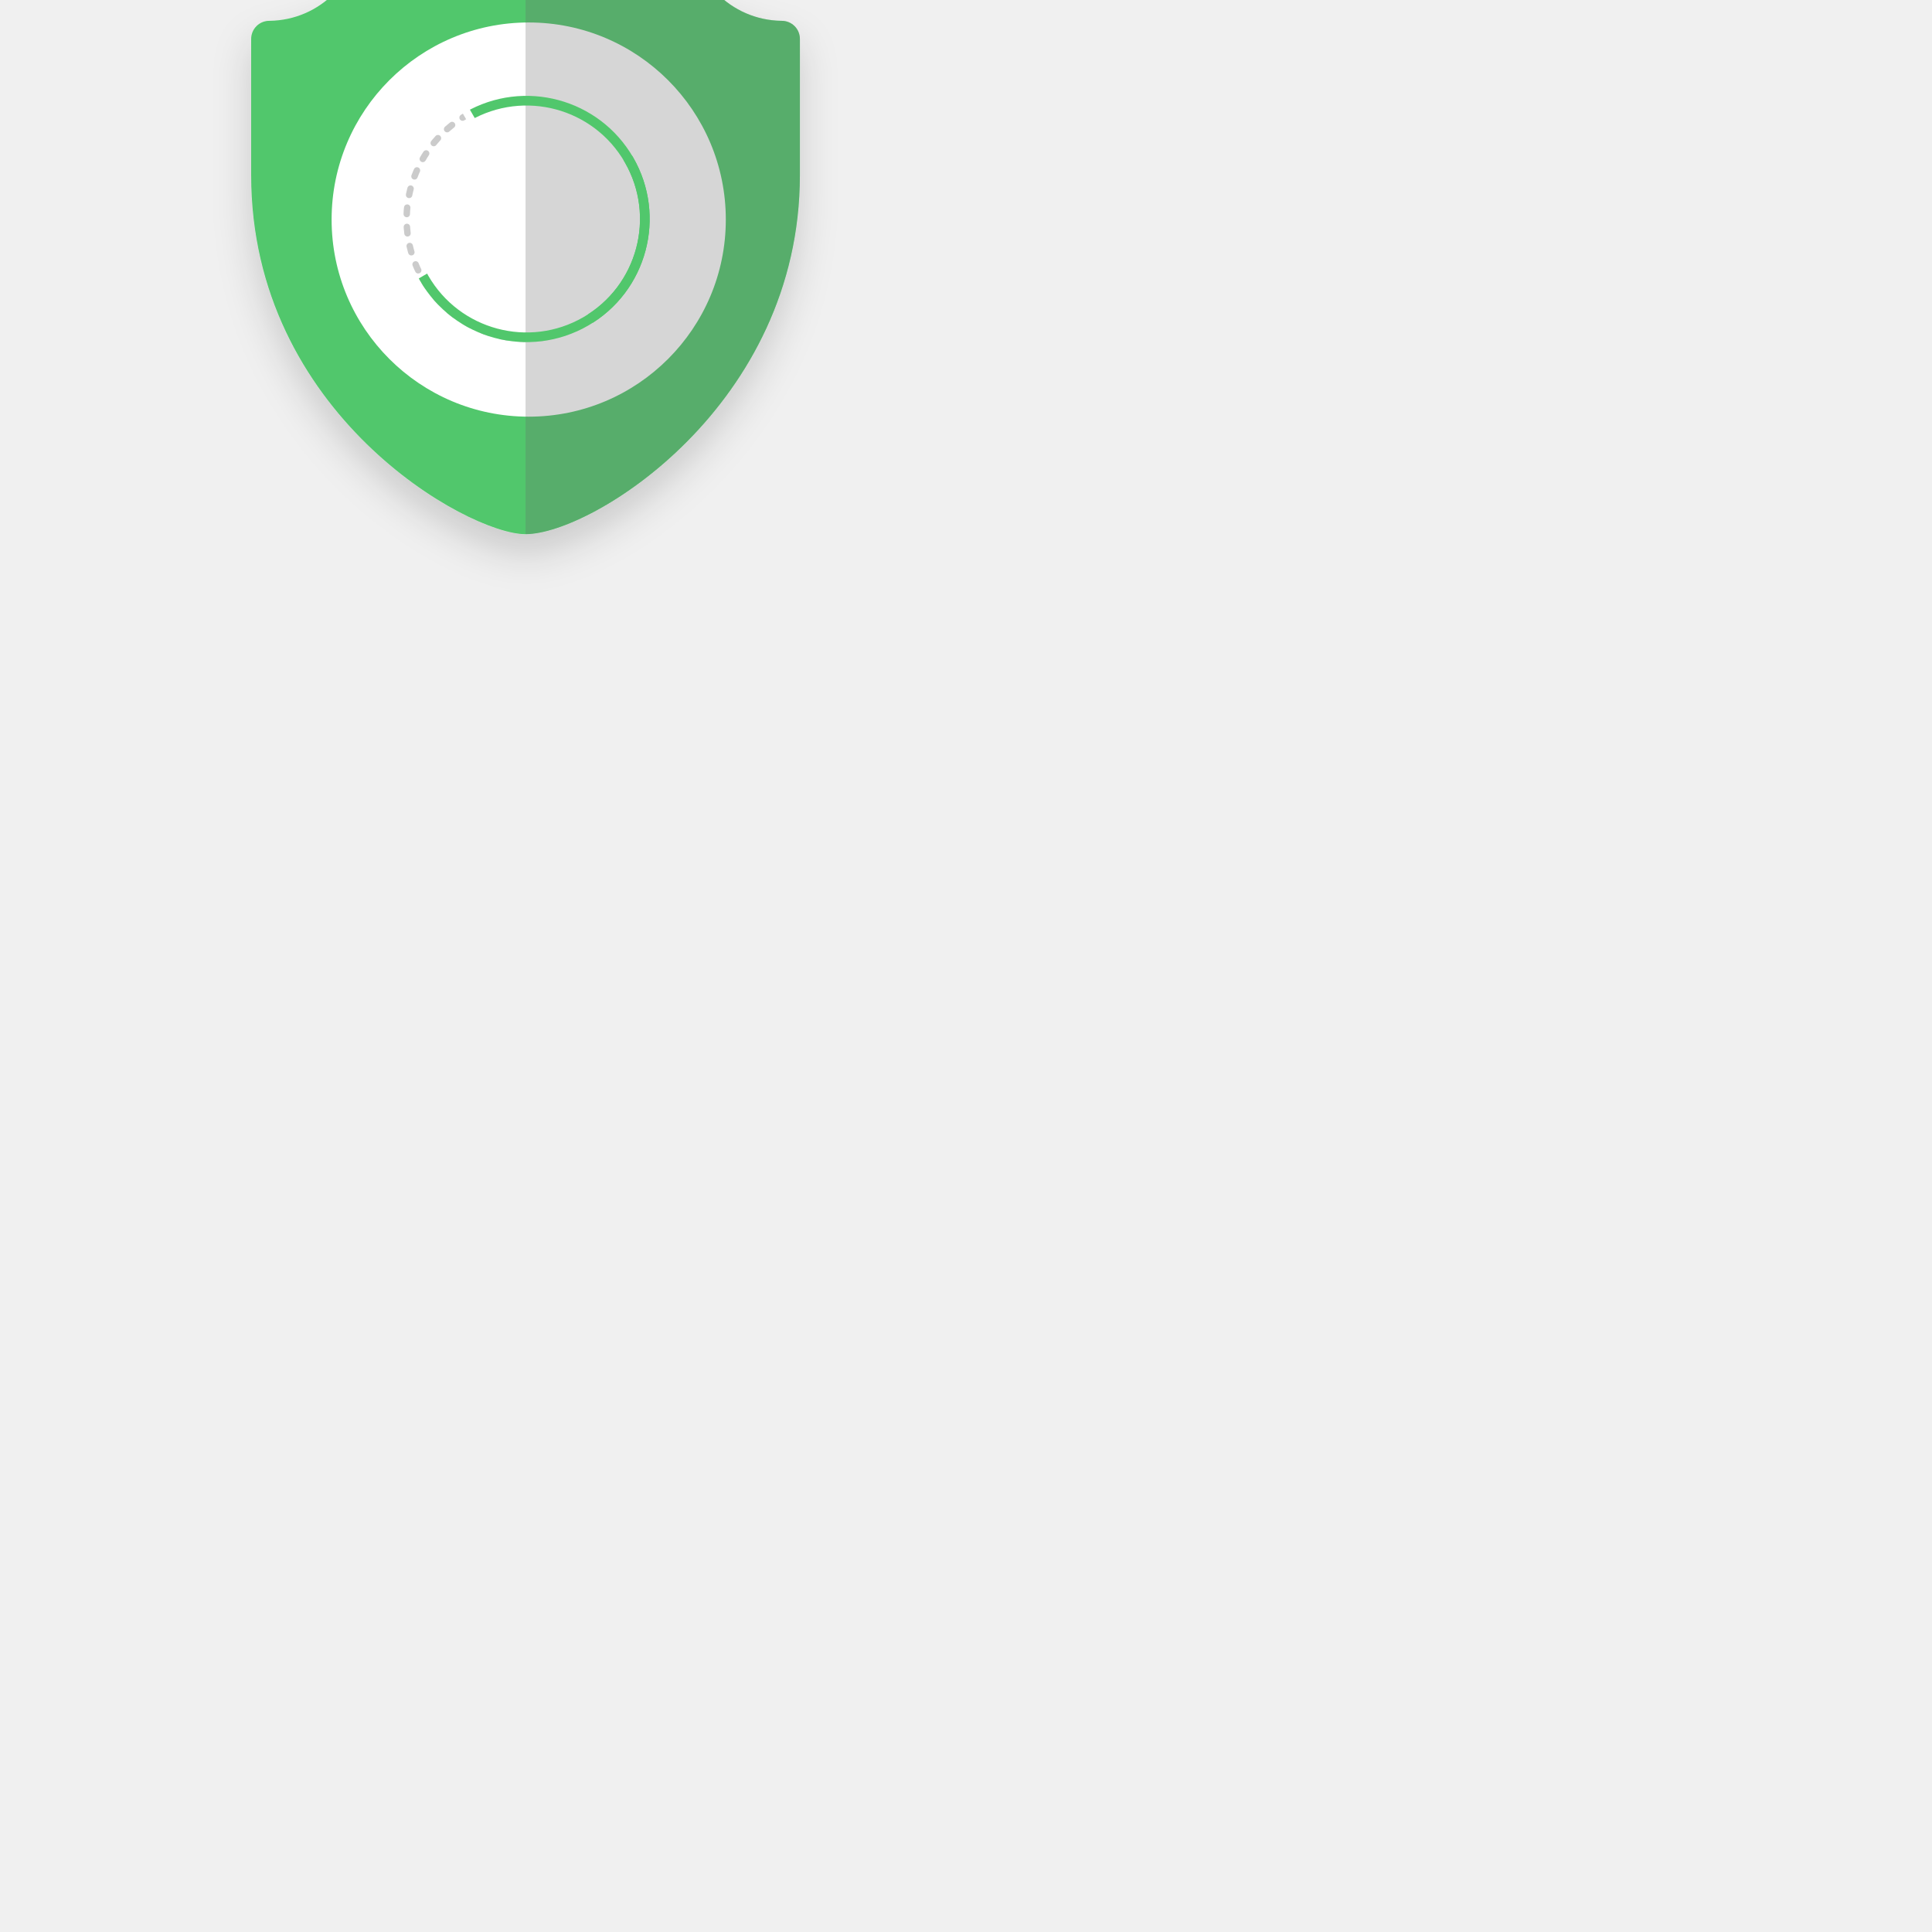
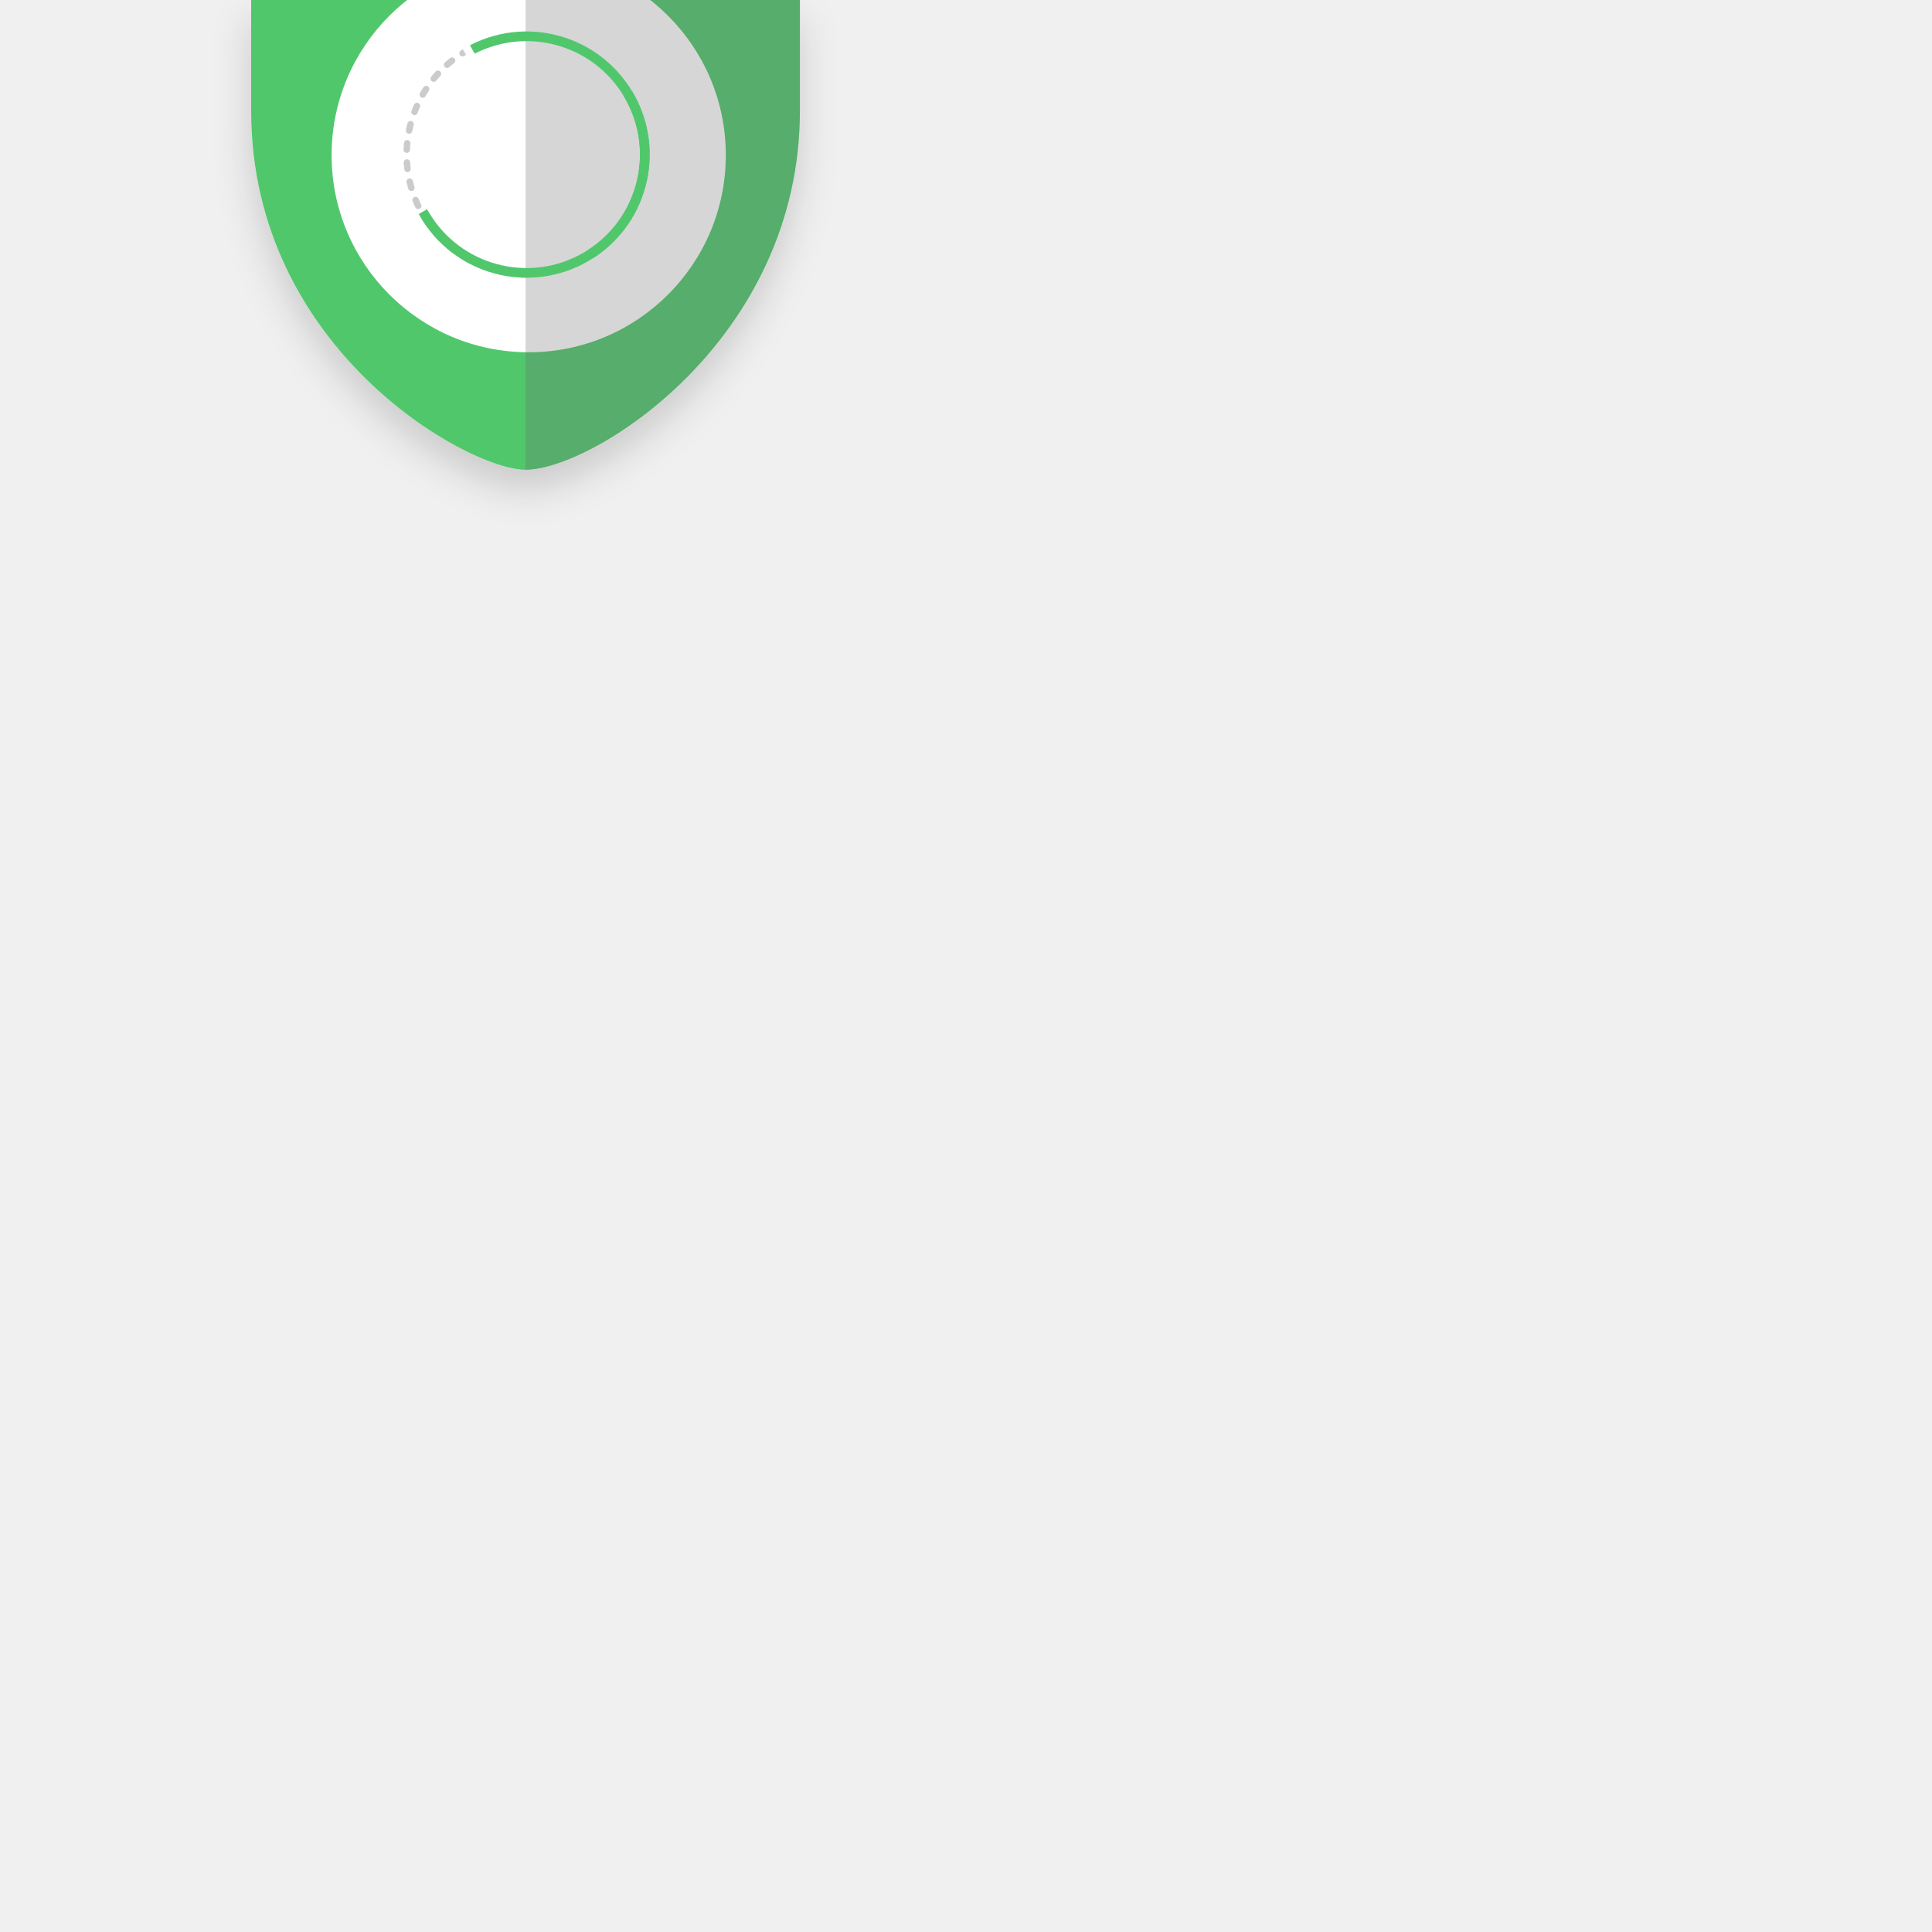
- <svg viewBox="-30 20 300 300">
+ <svg viewBox="-30 30 300 300">
  <defs>
    <style>.a,.b{fill:#fff;}.a{stroke:#707070;}.c{fill:#51c76c;}.d{fill:#696969;opacity:0.272;}.e{clip-path:url(#c);}.f,.h,.k{fill:none;}.f{stroke:#cbcbcb;stroke-dasharray:1 2;}.f,.h{stroke-linecap:round;}.g{clip-path:url(#d);}.h{stroke:#51c76c;stroke-width:1.5px;}.i{clip-path:url(#e);}.j{stroke:none;}.l{filter:url(#a);}</style>
    <filter id="a" x="0" y="0" width="103.211" height="114.951" filterUnits="userSpaceOnUse">
      <feOffset dy="3" input="SourceAlpha" />
      <feGaussianBlur stdDeviation="3" result="b" />
      <feFlood flood-opacity="0.161" />
      <feComposite operator="in" in2="b" />
      <feComposite in="SourceGraphic" />
    </filter>
    <clipPath id="c">
      <rect class="a" width="18.738" height="38.726" />
    </clipPath>
    <clipPath id="d">
      <rect class="b" width="18.738" height="38.726" />
    </clipPath>
    <clipPath id="e">
      <rect class="b" width="38.726" height="19.988" transform="translate(0 19.363) rotate(-30)" />
    </clipPath>
  </defs>
  <g transform="translate(-29.5 -108.329)">
    <g class="l" transform="matrix(1, 0, 0, 1, 29.5, 108.33)">
      <path class="c" d="M113.37,17.231A14.37,14.37,0,0,1,99.168,2.84,2.813,2.813,0,0,0,96.328,0H50.882a2.813,2.813,0,0,0-2.84,2.84,14.37,14.37,0,0,1-14.2,14.391A2.813,2.813,0,0,0,31,20.072V41.2c0,36.981,33.63,55.747,42.605,55.747,10.4,0,42.605-20.072,42.605-55.747V20.072A2.813,2.813,0,0,0,113.37,17.231Z" transform="translate(-22 6)" />
    </g>
    <ellipse class="b" cx="30.606" cy="30.606" rx="30.606" ry="30.606" transform="translate(50.992 131.818)" />
    <path class="d" d="M298.605,20.072V41.2c0,35.675-32.209,55.747-42.605,55.747V0h22.723a2.813,2.813,0,0,1,2.84,2.84,14.37,14.37,0,0,0,14.2,14.391A2.812,2.812,0,0,1,298.605,20.072Z" transform="translate(-174.895 114.329)" />
    <g transform="translate(55.148 155.337) rotate(-30)">
      <g class="e" transform="translate(0 0)">
        <g class="f">
          <circle class="j" cx="19.116" cy="19.116" r="19.116" />
          <circle class="k" cx="19.116" cy="19.116" r="18.616" />
        </g>
      </g>
      <g class="g" transform="translate(19.988 0)">
        <g class="h" transform="translate(-19.988 0)">
          <circle class="j" cx="19.116" cy="19.116" r="19.116" />
          <circle class="k" cx="19.116" cy="19.116" r="18.366" />
        </g>
      </g>
    </g>
    <g class="i" transform="translate(64.518 152.203)">
      <g class="h" transform="translate(-9.369 3.135) rotate(-30)">
        <circle class="j" cx="19.116" cy="19.116" r="19.116" />
        <circle class="k" cx="19.116" cy="19.116" r="18.366" />
      </g>
    </g>
  </g>
</svg>
